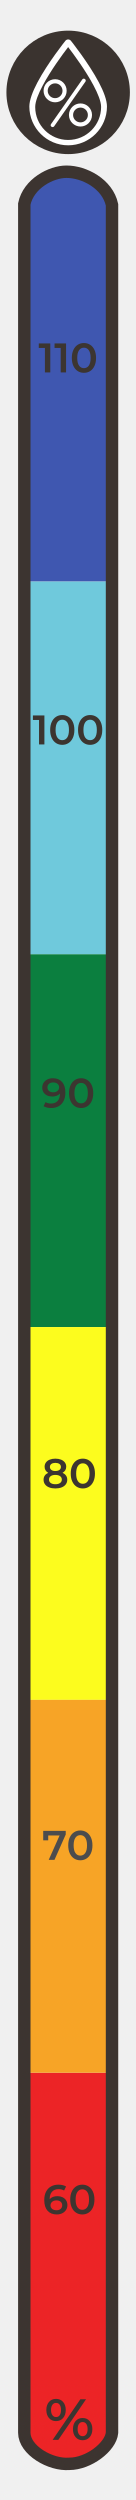
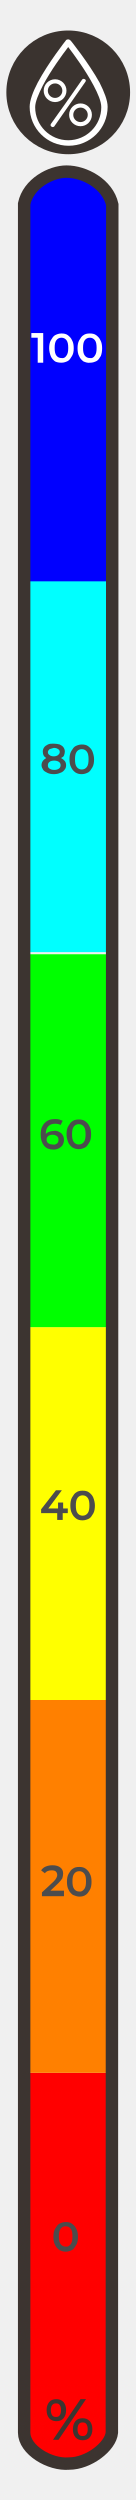
- <svg xmlns="http://www.w3.org/2000/svg" xmlns:xlink="http://www.w3.org/1999/xlink" version="1.1" id="Livello_1" x="0px" y="0px" width="32px" height="590px" viewBox="0 0 32.746 590.697" enable-background="new 0 0 32.746 590.697" xml:space="preserve">
+ <svg xmlns="http://www.w3.org/2000/svg" xmlns:xlink="http://www.w3.org/1999/xlink" version="1.1" id="Livello_1" x="0px" y="0px" width="32px" height="590px" viewBox="0 0 32 590" style="enable-background:new 0 0 32 590;" xml:space="preserve">
+   <style type="text/css">
+ 	.st0{clip-path:url(#SVGID_00000009564595543926197450000006669203467322119102_);fill:#FF0000;}
+ 	.st1{clip-path:url(#SVGID_00000180345365464444816800000009112670528088550051_);fill:#FFFF00;}
+ 	.st2{clip-path:url(#SVGID_00000026856954368536196820000005891223080204348309_);fill:#00FF00;}
+ 	.st3{clip-path:url(#SVGID_00000091731730212350016290000016984911286521612172_);fill:#FF8000;}
+ 	.st4{clip-path:url(#SVGID_00000078743205585324980610000013436589740896097203_);fill:#00FFFF;}
+ 	.st5{clip-path:url(#SVGID_00000085941683326985943110000010773685622419165350_);fill:#0000FF;}
+ 	.st6{fill:#3A332F;}
+ 	.st7{fill:none;stroke:#3C3430;stroke-width:2.932;stroke-miterlimit:9.772;}
+ 	.st8{fill:#3C3530;}
+ 	.st9{fill:#FFFFFF;}
+ 	.st10{fill:none;stroke:#000000;stroke-width:0.977;stroke-miterlimit:9.772;}
+ 	.st11{fill:#FFFFFF;stroke:#FFFFFF;stroke-width:0.489;stroke-miterlimit:9.772;}
+ 	.st12{fill:none;stroke:#FFFFFF;stroke-width:0.977;stroke-miterlimit:9.772;}
+ 	.st13{enable-background:new    ;}
+ 	.st14{fill:#4C4C4D;}
+ </style>
  <g>
    <g>
-       <defs>
-         <path id="SVGID_1_" d="M27.052,580.983c-0.315,3.428-5.672,7.51-10.307,7.51l0,0c-4.594,0.367-10.877-3.316-10.877-7.51V42.738     c1.021-4.94,6.492-7.798,10.182-7.792l0,0c4.298-0.006,9.896,2.929,11.002,7.984V580.983L27.052,580.983z" />
-       </defs>
-       <clipPath id="SVGID_2_">
-         <use xlink:href="#SVGID_1_" overflow="visible" />
-       </clipPath>
-       <rect x="0.671" y="494.032" clip-path="url(#SVGID_2_)" fill="#EC2426" width="31.578" height="99.045" />
+       <g>
+         <g>
+           <defs>
+             <path id="SVGID_1_" d="M26.4,574.1c-0.3,3.3-5.5,7.3-10.1,7.3l0,0c-4.5,0.4-10.6-3.2-10.6-7.3v-526c1-4.8,6.3-7.6,10-7.6l0,0       c4.2,0,9.7,2.9,10.8,7.8L26.4,574.1L26.4,574.1z" />
+           </defs>
+           <clipPath id="SVGID_00000175318318501984195880000007053432932415119030_">
+             <use xlink:href="#SVGID_1_" style="overflow:visible;" />
+           </clipPath>
+           <rect x="0.7" y="489.2" style="clip-path:url(#SVGID_00000175318318501984195880000007053432932415119030_);fill:#FF0000;" width="30.9" height="96.8" />
+         </g>
+       </g>
    </g>
    <g>
-       <defs>
-         <path id="SVGID_3_" d="M27.052,580.983c-0.315,3.428-5.672,7.51-10.307,7.51l0,0c-4.594,0.367-10.877-3.316-10.877-7.51V42.738     c1.021-4.94,6.492-7.798,10.182-7.792l0,0c4.298-0.006,9.896,2.929,11.002,7.984V580.983L27.052,580.983z" />
-       </defs>
-       <clipPath id="SVGID_4_">
-         <use xlink:href="#SVGID_3_" overflow="visible" />
-       </clipPath>
-       <rect x="0.987" y="313.954" clip-path="url(#SVGID_4_)" fill="#FCFC1E" width="31.578" height="90.041" />
+       <g>
+         <g>
+           <defs>
+             <path id="SVGID_00000091736225440114544460000003130577687214808215_" d="M26.4,574.1c-0.3,3.3-5.5,7.3-10.1,7.3l0,0       c-4.5,0.4-10.6-3.2-10.6-7.3v-526c1-4.8,6.3-7.6,10-7.6l0,0c4.2,0,9.7,2.9,10.8,7.8L26.4,574.1L26.4,574.1z" />
+           </defs>
+           <clipPath id="SVGID_00000135648439336155945000000000568560349872258969_">
+             <use xlink:href="#SVGID_00000091736225440114544460000003130577687214808215_" style="overflow:visible;" />
+           </clipPath>
+           <rect x="1" y="313.2" style="clip-path:url(#SVGID_00000135648439336155945000000000568560349872258969_);fill:#FFFF00;" width="30.9" height="88" />
+         </g>
+       </g>
    </g>
    <g>
-       <defs>
-         <path id="SVGID_5_" d="M27.052,580.983c-0.315,3.428-5.672,7.51-10.307,7.51l0,0c-4.594,0.367-10.877-3.316-10.877-7.51V42.738     c1.021-4.94,6.492-7.798,10.182-7.792l0,0c4.298-0.006,9.896,2.929,11.002,7.984V580.983L27.052,580.983z" />
-       </defs>
-       <clipPath id="SVGID_6_">
-         <use xlink:href="#SVGID_5_" overflow="visible" />
-       </clipPath>
-       <rect x="0.987" y="223.914" clip-path="url(#SVGID_6_)" fill="#0B7F3F" width="31.578" height="90.038" />
+       <g>
+         <g>
+           <defs>
+             <path id="SVGID_00000070094856117673046940000002307840952105097895_" d="M26.4,574.1c-0.3,3.3-5.5,7.3-10.1,7.3l0,0       c-4.5,0.4-10.6-3.2-10.6-7.3v-526c1-4.8,6.3-7.6,10-7.6l0,0c4.2,0,9.7,2.9,10.8,7.8L26.4,574.1L26.4,574.1z" />
+           </defs>
+           <clipPath id="SVGID_00000091718626223067137400000001171434823740870038_">
+             <use xlink:href="#SVGID_00000070094856117673046940000002307840952105097895_" style="overflow:visible;" />
+           </clipPath>
+           <rect x="1" y="225.2" style="clip-path:url(#SVGID_00000091718626223067137400000001171434823740870038_);fill:#00FF00;" width="30.9" height="88" />
+         </g>
+       </g>
    </g>
    <g>
-       <defs>
-         <path id="SVGID_7_" d="M27.052,580.983c-0.315,3.428-5.672,7.51-10.307,7.51l0,0c-4.594,0.367-10.877-3.316-10.877-7.51V42.738     c1.021-4.94,6.492-7.798,10.182-7.792l0,0c4.298-0.006,9.896,2.929,11.002,7.984V580.983L27.052,580.983z" />
-       </defs>
-       <clipPath id="SVGID_8_">
-         <use xlink:href="#SVGID_7_" overflow="visible" />
-       </clipPath>
-       <rect x="0.671" y="403.993" clip-path="url(#SVGID_8_)" fill="#F7A426" width="31.578" height="90.041" />
+       <g>
+         <g>
+           <defs>
+             <path id="SVGID_00000016784165908875061960000003447776181648268440_" d="M26.4,574.1c-0.3,3.3-5.5,7.3-10.1,7.3l0,0       c-4.5,0.4-10.6-3.2-10.6-7.3v-526c1-4.8,6.3-7.6,10-7.6l0,0c4.2,0,9.7,2.9,10.8,7.8L26.4,574.1L26.4,574.1z" />
+           </defs>
+           <clipPath id="SVGID_00000102514584727791649060000011202978920830962080_">
+             <use xlink:href="#SVGID_00000016784165908875061960000003447776181648268440_" style="overflow:visible;" />
+           </clipPath>
+           <rect x="0.7" y="401.2" style="clip-path:url(#SVGID_00000102514584727791649060000011202978920830962080_);fill:#FF8000;" width="30.9" height="88" />
+         </g>
+       </g>
    </g>
    <g>
-       <defs>
-         <path id="SVGID_9_" d="M27.052,580.983c-0.315,3.428-5.672,7.51-10.307,7.51l0,0c-4.594,0.367-10.877-3.316-10.877-7.51V42.738     c1.021-4.94,6.492-7.798,10.182-7.792l0,0c4.298-0.006,9.896,2.929,11.002,7.984V580.983L27.052,580.983z" />
-       </defs>
-       <clipPath id="SVGID_10_">
-         <use xlink:href="#SVGID_9_" overflow="visible" />
-       </clipPath>
-       <rect x="0.987" y="133.862" clip-path="url(#SVGID_10_)" fill="#6FC9DC" width="31.578" height="90.04" />
+       <g>
+         <g>
+           <defs>
+             <path id="SVGID_00000147926043741915401940000012486437375697327749_" d="M26.6,573.7C26.3,577,21,581,16.5,581l0,0       c-4.5,0.4-10.6-3.2-10.6-7.3v-526c1-4.8,6.3-7.6,10-7.6l0,0c4.2,0,9.7,2.9,10.8,7.8L26.6,573.7L26.6,573.7z" />
+           </defs>
+           <clipPath id="SVGID_00000043457160840183384040000010023200963806226852_">
+             <use xlink:href="#SVGID_00000147926043741915401940000012486437375697327749_" style="overflow:visible;" />
+           </clipPath>
+           <rect x="1.1" y="136.7" style="clip-path:url(#SVGID_00000043457160840183384040000010023200963806226852_);fill:#00FFFF;" width="30.9" height="88" />
+         </g>
+       </g>
    </g>
    <g>
-       <defs>
-         <path id="SVGID_11_" d="M27.052,580.983c-0.315,3.428-5.672,7.51-10.307,7.51l0,0c-4.594,0.367-10.877-3.316-10.877-7.51V42.738     c1.021-4.94,6.492-7.798,10.182-7.792l0,0c4.298-0.006,9.896,2.929,11.002,7.984V580.983L27.052,580.983z" />
-       </defs>
-       <clipPath id="SVGID_12_">
-         <use xlink:href="#SVGID_11_" overflow="visible" />
-       </clipPath>
-       <rect x="0.987" y="34.818" clip-path="url(#SVGID_12_)" fill="#3F57B0" width="31.578" height="99.043" />
+       <g>
+         <g>
+           <defs>
+             <path id="SVGID_00000005231425425399162210000013108837266580156291_" d="M26.4,574.1c-0.3,3.3-5.5,7.3-10.1,7.3l0,0       c-4.5,0.4-10.6-3.2-10.6-7.3v-526c1-4.8,6.3-7.6,10-7.6l0,0c4.2,0,9.7,2.9,10.8,7.8L26.4,574.1L26.4,574.1z" />
+           </defs>
+           <clipPath id="SVGID_00000093899839463827811120000011523151251762814620_">
+             <use xlink:href="#SVGID_00000005231425425399162210000013108837266580156291_" style="overflow:visible;" />
+           </clipPath>
+           <rect x="1" y="40.4" style="clip-path:url(#SVGID_00000093899839463827811120000011523151251762814620_);fill:#0000FF;" width="30.9" height="96.8" />
+         </g>
+       </g>
    </g>
  </g>
-   <circle fill="#3A332F" cx="16.46" cy="15.781" r="14.909" />
-   <path fill="none" stroke="#3C3430" stroke-width="3" stroke-miterlimit="10" d="M27.052,580.983  c-0.315,3.428-5.672,7.51-10.307,7.51l0,0c-4.593,0.367-10.877-3.316-10.877-7.51V42.736c1.022-4.94,6.492-7.798,10.182-7.792l0,0  c4.298-0.006,9.896,2.929,11.002,7.984V580.983L27.052,580.983z" />
+   <circle class="st6" cx="16.1" cy="21.8" r="14.6" />
+   <path class="st7" d="M26.4,574.1c-0.3,3.3-5.5,7.3-10.1,7.3l0,0c-4.5,0.4-10.6-3.2-10.6-7.3v-526c1-4.8,6.3-7.6,10-7.6l0,0  c4.2,0,9.7,2.9,10.8,7.8L26.4,574.1L26.4,574.1z" />
  <g>
-     <path fill="#3C3530" d="M12.145,76.411v7h-1.3v-5.91h-1.48v-1.09H12.145z" />
-     <path fill="#3C3530" d="M15.955,76.411v7h-1.3v-5.91h-1.48v-1.09H15.955z" />
-     <path fill="#3C3530" d="M18.766,83.086c-0.439-0.283-0.787-0.696-1.041-1.24c-0.254-0.544-0.379-1.188-0.379-1.935   s0.125-1.392,0.379-1.935s0.601-0.957,1.041-1.24c0.439-0.284,0.939-0.425,1.5-0.425s1.063,0.142,1.506,0.425   c0.442,0.283,0.791,0.696,1.045,1.24c0.252,0.543,0.379,1.188,0.379,1.935s-0.127,1.392-0.379,1.935   c-0.254,0.543-0.603,0.957-1.045,1.24c-0.443,0.284-0.945,0.425-1.506,0.425S19.205,83.37,18.766,83.086z M21.45,81.761   c0.29-0.414,0.437-1.03,0.437-1.85c0-0.82-0.146-1.437-0.437-1.85s-0.685-0.62-1.185-0.62c-0.494,0-0.887,0.207-1.177,0.62   c-0.289,0.414-0.435,1.03-0.435,1.85c0,0.82,0.146,1.437,0.435,1.85c0.29,0.414,0.683,0.62,1.177,0.62   C20.766,82.381,21.16,82.175,21.45,81.761z" />
+     <path class="st8" d="M11.6,570.7c-0.4-0.5-0.6-1.1-0.6-1.9c0-0.8,0.2-1.4,0.6-1.9c0.4-0.5,1-0.7,1.7-0.7s1.2,0.2,1.7,0.7   c0.4,0.5,0.6,1.1,0.6,1.9c0,0.8-0.2,1.4-0.6,1.9c-0.4,0.5-1,0.7-1.7,0.7C12.5,571.4,12,571.1,11.6,570.7z M14.1,570   c0.2-0.3,0.3-0.7,0.3-1.2s-0.1-0.9-0.3-1.2s-0.5-0.4-0.9-0.4s-0.6,0.1-0.9,0.4c-0.2,0.3-0.3,0.7-0.3,1.2s0.1,0.9,0.3,1.2   s0.5,0.4,0.9,0.4S13.9,570.3,14.1,570z M19,566.2h1.3l-6.5,9.6h-1.3L19,566.2z M17.8,575.2c-0.4-0.5-0.6-1.1-0.6-1.9   c0-0.8,0.2-1.4,0.6-1.9s1-0.7,1.7-0.7s1.2,0.2,1.7,0.7c0.4,0.5,0.6,1.1,0.6,1.9s-0.2,1.4-0.6,1.9s-1,0.7-1.7,0.7   S18.3,575.7,17.8,575.2z M20.4,574.5c0.2-0.3,0.3-0.7,0.3-1.2s-0.1-0.9-0.3-1.2c-0.2-0.3-0.5-0.4-0.9-0.4s-0.7,0.1-0.9,0.4   c-0.2,0.3-0.3,0.7-0.3,1.2s0.1,0.9,0.3,1.2c0.2,0.3,0.5,0.4,0.9,0.4S20.2,574.8,20.4,574.5z" />
  </g>
-   <g>
-     <path fill="#3C3530" d="M10.724,166.254v7h-1.3v-5.91h-1.48v-1.09H10.724z" />
-     <path fill="#3C3530" d="M13.534,172.929c-0.44-0.283-0.787-0.696-1.04-1.24s-0.38-1.188-0.38-1.935s0.126-1.392,0.38-1.935   s0.6-0.957,1.04-1.24c0.44-0.284,0.94-0.425,1.5-0.425s1.062,0.142,1.505,0.425c0.443,0.283,0.792,0.696,1.045,1.24   c0.253,0.543,0.38,1.188,0.38,1.935s-0.127,1.392-0.38,1.935s-0.602,0.957-1.045,1.24c-0.444,0.284-0.945,0.425-1.505,0.425   S13.974,173.213,13.534,172.929z M16.219,171.604c0.29-0.414,0.435-1.03,0.435-1.85c0-0.82-0.145-1.437-0.435-1.85   c-0.29-0.413-0.685-0.62-1.185-0.62c-0.493,0-0.885,0.207-1.175,0.62c-0.29,0.414-0.435,1.03-0.435,1.85   c0,0.82,0.145,1.437,0.435,1.85s0.682,0.62,1.175,0.62C15.534,172.225,15.929,172.018,16.219,171.604z" />
-     <path fill="#3C3530" d="M20.266,172.929c-0.44-0.283-0.787-0.696-1.041-1.24c-0.254-0.543-0.379-1.188-0.379-1.935   s0.125-1.392,0.379-1.935s0.601-0.957,1.041-1.24c0.438-0.284,0.938-0.425,1.5-0.425c0.56,0,1.062,0.142,1.504,0.425   c0.443,0.283,0.791,0.696,1.045,1.24c0.254,0.543,0.381,1.188,0.381,1.935s-0.127,1.392-0.381,1.935s-0.602,0.957-1.045,1.24   c-0.442,0.284-0.944,0.425-1.504,0.425C21.204,173.354,20.704,173.213,20.266,172.929z M22.949,171.604   c0.289-0.414,0.436-1.03,0.436-1.85c0-0.82-0.146-1.437-0.436-1.85c-0.29-0.413-0.686-0.62-1.186-0.62   c-0.494,0-0.886,0.207-1.176,0.62c-0.29,0.414-0.436,1.03-0.436,1.85c0,0.82,0.146,1.437,0.436,1.85s0.682,0.62,1.176,0.62   C22.266,172.225,22.659,172.018,22.949,171.604z" />
+   <path class="st9" d="M16.7,9.6c-0.2-0.2-0.4-0.3-0.6-0.3c-0.3,0-0.5,0.1-0.6,0.3c0,0-4.1,5.2-6.6,9.9C7.8,21.6,7,23.7,7,25.2  c0,5.1,4.1,9.2,9.2,9.2s9.2-4.1,9.2-9.2c0-1.5-0.8-3.5-1.9-5.7C20.9,14.8,16.7,9.6,16.7,9.6L16.7,9.6z M16.1,11.1  c1.3,1.7,4.1,5.5,6,9.1c1,1.9,1.8,3.7,1.8,5.1c0,4.3-3.5,7.8-7.8,7.8s-7.8-3.5-7.8-7.8c0-1.3,0.8-3.1,1.8-5.1  C12,16.6,14.8,12.8,16.1,11.1L16.1,11.1z" />
+   <path class="st10" d="M12.4,29.9" />
+   <path class="st11" d="M12.2,29.4c0,0-0.1,0.2,0.1,0.3c0.1,0.1,0.3,0,0.3,0l3.7-5.3l3.7-5.3c0,0,0.1-0.1-0.1-0.2s-0.3,0-0.3,0  l-3.7,5.3L12.2,29.4z" />
+   <circle class="st12" cx="13" cy="21.4" r="2.2" />
+   <circle class="st12" cx="19" cy="27.1" r="2.2" />
+   <g class="st13">
+     <path class="st14" d="M14,531c-0.4-0.3-0.8-0.7-1-1.2c-0.3-0.5-0.4-1.2-0.4-1.9c0-0.7,0.1-1.4,0.4-1.9c0.3-0.5,0.6-1,1-1.2   s0.9-0.4,1.5-0.4s1.1,0.1,1.5,0.4s0.8,0.7,1,1.2c0.3,0.5,0.4,1.2,0.4,1.9c0,0.7-0.1,1.4-0.4,1.9c-0.3,0.5-0.6,1-1,1.2   s-0.9,0.4-1.5,0.4S14.4,531.2,14,531z M16.7,529.6c0.3-0.4,0.4-1,0.4-1.8s-0.1-1.4-0.4-1.8c-0.3-0.4-0.7-0.6-1.2-0.6   c-0.5,0-0.9,0.2-1.2,0.6c-0.3,0.4-0.4,1-0.4,1.8s0.1,1.4,0.4,1.8c0.3,0.4,0.7,0.6,1.2,0.6C16,530.3,16.4,530,16.7,529.6z" />
  </g>
-   <g>
-     <path fill="#3C3530" d="M14.995,254.765c0.53,0.6,0.795,1.46,0.795,2.58c0,0.787-0.144,1.458-0.43,2.015   c-0.286,0.557-0.688,0.98-1.205,1.27c-0.517,0.29-1.115,0.435-1.795,0.435c-0.36,0-0.698-0.039-1.015-0.115   c-0.316-0.077-0.591-0.188-0.825-0.335l0.48-0.98c0.347,0.227,0.79,0.34,1.33,0.34c0.673,0,1.2-0.207,1.58-0.62   c0.38-0.414,0.57-1.01,0.57-1.79v-0.01c-0.207,0.24-0.47,0.422-0.79,0.545c-0.32,0.124-0.68,0.185-1.08,0.185   c-0.46,0-0.874-0.088-1.24-0.265c-0.367-0.177-0.654-0.428-0.86-0.755c-0.207-0.326-0.31-0.703-0.31-1.13   c0-0.453,0.113-0.852,0.34-1.195c0.227-0.343,0.533-0.608,0.92-0.795c0.387-0.187,0.82-0.28,1.3-0.28   C13.719,253.865,14.464,254.165,14.995,254.765z M13.884,256.925c0.264-0.227,0.395-0.513,0.395-0.86   c0-0.34-0.128-0.622-0.385-0.845c-0.257-0.223-0.612-0.335-1.065-0.335c-0.407,0-0.737,0.108-0.99,0.325s-0.38,0.505-0.38,0.865   c0,0.367,0.126,0.657,0.38,0.87c0.254,0.213,0.593,0.32,1.02,0.32C13.279,257.265,13.621,257.151,13.884,256.925z" />
-     <path fill="#3C3530" d="M18.089,260.64c-0.44-0.283-0.787-0.696-1.04-1.24s-0.38-1.188-0.38-1.935s0.126-1.392,0.38-1.935   c0.254-0.543,0.6-0.957,1.04-1.24c0.438-0.284,0.938-0.425,1.5-0.425s1.063,0.142,1.507,0.425c0.442,0.283,0.791,0.696,1.045,1.24   c0.252,0.543,0.379,1.188,0.379,1.935s-0.127,1.392-0.379,1.935c-0.254,0.543-0.603,0.957-1.045,1.24   c-0.443,0.284-0.945,0.425-1.507,0.425S18.527,260.923,18.089,260.64z M20.773,259.315c0.289-0.414,0.437-1.03,0.437-1.85   c0-0.82-0.146-1.437-0.437-1.85c-0.291-0.413-0.686-0.62-1.186-0.62c-0.492,0-0.885,0.207-1.174,0.62   c-0.291,0.414-0.436,1.03-0.436,1.85c0,0.82,0.145,1.437,0.436,1.85c0.289,0.414,0.682,0.62,1.174,0.62   C20.089,259.935,20.482,259.729,20.773,259.315z" />
+   <g class="st13">
+     <path class="st14" d="M15.1,446.4v1.1H9.9v-0.9l2.8-2.6c0.3-0.3,0.5-0.6,0.6-0.8c0.1-0.2,0.2-0.4,0.2-0.7c0-0.3-0.1-0.6-0.3-0.8   c-0.2-0.2-0.5-0.3-1-0.3c-0.7,0-1.3,0.2-1.6,0.7l-0.9-0.7c0.3-0.4,0.6-0.7,1.1-0.9s1-0.3,1.6-0.3c0.8,0,1.4,0.2,1.8,0.5   c0.5,0.4,0.7,0.8,0.7,1.5c0,0.4-0.1,0.7-0.2,1.1c-0.2,0.3-0.5,0.7-0.9,1.1l-1.9,1.8H15.1z" />
+     <path class="st14" d="M17.2,447.2c-0.4-0.3-0.8-0.7-1-1.2c-0.3-0.5-0.4-1.2-0.4-1.9c0-0.7,0.1-1.4,0.4-1.9c0.3-0.5,0.6-1,1-1.2   c0.4-0.3,0.9-0.4,1.5-0.4c0.6,0,1.1,0.1,1.5,0.4c0.4,0.3,0.8,0.7,1,1.2c0.3,0.5,0.4,1.2,0.4,1.9c0,0.7-0.1,1.4-0.4,1.9   c-0.3,0.5-0.6,1-1,1.2c-0.4,0.3-0.9,0.4-1.5,0.4C18.2,447.6,17.7,447.4,17.2,447.2z M19.9,445.8c0.3-0.4,0.4-1,0.4-1.8   s-0.1-1.4-0.4-1.8c-0.3-0.4-0.7-0.6-1.2-0.6c-0.5,0-0.9,0.2-1.2,0.6c-0.3,0.4-0.4,1-0.4,1.8s0.1,1.4,0.4,1.8   c0.3,0.4,0.7,0.6,1.2,0.6C19.2,446.5,19.6,446.2,19.9,445.8z" />
  </g>
-   <g>
-     <path fill="#3C3530" d="M15.947,349.831c0.196,0.283,0.295,0.615,0.295,0.995c0,0.427-0.119,0.8-0.355,1.12   c-0.237,0.319-0.572,0.563-1.005,0.733c-0.433,0.17-0.937,0.256-1.51,0.256c-0.573,0-1.075-0.086-1.505-0.256   c-0.43-0.17-0.762-0.414-0.995-0.733c-0.233-0.32-0.35-0.693-0.35-1.12c0-0.38,0.097-0.712,0.29-0.995s0.47-0.508,0.83-0.676   c-0.28-0.152-0.495-0.354-0.645-0.604s-0.225-0.538-0.225-0.864c0-0.395,0.108-0.736,0.325-1.03   c0.216-0.293,0.521-0.521,0.915-0.681c0.393-0.159,0.846-0.239,1.36-0.239c0.52,0,0.977,0.08,1.37,0.239   c0.393,0.16,0.7,0.388,0.92,0.681c0.22,0.294,0.33,0.637,0.33,1.03c0,0.326-0.077,0.613-0.23,0.859   c-0.154,0.246-0.374,0.45-0.66,0.609C15.469,349.323,15.75,349.548,15.947,349.831z M14.512,351.616c0.28-0.2,0.42-0.478,0.42-0.83   c0-0.347-0.14-0.62-0.42-0.82c-0.28-0.199-0.66-0.3-1.14-0.3s-0.857,0.101-1.13,0.3c-0.273,0.2-0.41,0.475-0.41,0.82   c0,0.354,0.137,0.63,0.41,0.83c0.273,0.199,0.65,0.3,1.13,0.3S14.232,351.815,14.512,351.616z M12.407,347.017   c-0.237,0.174-0.355,0.416-0.355,0.729c0,0.3,0.118,0.538,0.355,0.715c0.236,0.177,0.558,0.265,0.965,0.265   c0.413,0,0.74-0.088,0.98-0.265c0.24-0.177,0.36-0.415,0.36-0.715c0-0.313-0.122-0.557-0.365-0.729   c-0.244-0.174-0.568-0.261-0.975-0.261C12.965,346.756,12.644,346.843,12.407,347.017z" />
-     <path fill="#3C3530" d="M18.502,352.511c-0.439-0.283-0.787-0.695-1.04-1.239s-0.38-1.188-0.38-1.936s0.126-1.392,0.38-1.935   c0.253-0.544,0.601-0.957,1.04-1.24s0.939-0.426,1.5-0.426s1.063,0.143,1.506,0.426s0.791,0.696,1.045,1.24   c0.252,0.543,0.379,1.188,0.379,1.935s-0.127,1.392-0.379,1.936c-0.254,0.544-0.602,0.956-1.045,1.239s-0.945,0.426-1.506,0.426   S18.941,352.794,18.502,352.511z M21.188,351.188c0.289-0.414,0.437-1.031,0.437-1.852s-0.146-1.437-0.437-1.851   c-0.291-0.412-0.686-0.619-1.186-0.619c-0.493,0-0.885,0.207-1.175,0.619c-0.29,0.414-0.437,1.03-0.437,1.851   s0.146,1.438,0.437,1.852c0.29,0.412,0.682,0.618,1.175,0.618C20.502,351.806,20.896,351.6,21.188,351.188z" />
+   <g class="st13">
+     <path class="st14" d="M16,357.1h-1.2v1.6h-1.3v-1.6H9.7v-0.9l3.5-4.5h1.4l-3.2,4.3h2.3v-1.4h1.2v1.4H16V357.1z" />
+     <path class="st14" d="M18,358.4c-0.4-0.3-0.8-0.7-1-1.2c-0.3-0.5-0.4-1.2-0.4-1.9c0-0.7,0.1-1.4,0.4-1.9c0.3-0.5,0.6-1,1-1.2   c0.4-0.3,0.9-0.4,1.5-0.4s1.1,0.1,1.5,0.4c0.4,0.3,0.8,0.7,1,1.2s0.4,1.2,0.4,1.9c0,0.7-0.1,1.4-0.4,1.9s-0.6,1-1,1.2   s-0.9,0.4-1.5,0.4S18.4,358.7,18,358.4z M20.7,357.1c0.3-0.4,0.4-1,0.4-1.8c0-0.8-0.1-1.4-0.4-1.8c-0.3-0.4-0.7-0.6-1.2-0.6   c-0.5,0-0.9,0.2-1.2,0.6c-0.3,0.4-0.4,1-0.4,1.8c0,0.8,0.1,1.4,0.4,1.8s0.7,0.6,1.2,0.6C20,357.7,20.4,357.5,20.7,357.1z" />
  </g>
-   <g>
-     <path fill="#4C4C4D" d="M15.875,435.632v0.87l-2.72,6.13h-1.39l2.63-5.899h-2.75v1.189h-1.21v-2.29H15.875z" />
-     <path fill="#4C4C4D" d="M17.895,442.307c-0.439-0.282-0.787-0.695-1.04-1.238c-0.253-0.544-0.38-1.189-0.38-1.937   s0.126-1.392,0.38-1.936c0.252-0.543,0.6-0.956,1.04-1.239c0.44-0.284,0.94-0.425,1.5-0.425s1.062,0.141,1.504,0.425   c0.443,0.283,0.791,0.696,1.045,1.239c0.255,0.544,0.382,1.188,0.382,1.936s-0.127,1.393-0.382,1.937   c-0.254,0.543-0.602,0.956-1.045,1.238c-0.442,0.284-0.944,0.426-1.504,0.426C18.835,442.731,18.335,442.591,17.895,442.307z    M20.579,440.981c0.291-0.413,0.437-1.029,0.437-1.851s-0.146-1.437-0.437-1.85c-0.289-0.414-0.685-0.621-1.185-0.621   c-0.494,0-0.885,0.207-1.174,0.621c-0.291,0.413-0.436,1.028-0.436,1.85s0.145,1.438,0.436,1.851s0.68,0.62,1.174,0.62   C19.896,441.603,20.29,441.396,20.579,440.981z" />
+   <g class="st13">
+     <path class="st14" d="M13.9,267.1c0.4,0.2,0.7,0.4,0.9,0.8c0.2,0.3,0.3,0.7,0.3,1.1c0,0.5-0.1,0.8-0.3,1.2   c-0.2,0.3-0.5,0.6-0.9,0.8c-0.4,0.2-0.8,0.3-1.3,0.3c-1,0-1.7-0.3-2.2-0.9c-0.5-0.6-0.8-1.5-0.8-2.6c0-0.8,0.1-1.5,0.4-2   c0.3-0.6,0.7-1,1.2-1.3c0.5-0.3,1.1-0.4,1.8-0.4c0.4,0,0.7,0,1,0.1c0.3,0.1,0.6,0.2,0.8,0.3l-0.5,1c-0.3-0.2-0.8-0.3-1.3-0.3   c-0.7,0-1.2,0.2-1.6,0.6s-0.6,1-0.6,1.8v0c0.2-0.2,0.5-0.4,0.8-0.5c0.3-0.1,0.7-0.2,1.1-0.2C13.1,266.8,13.5,266.9,13.9,267.1z    M13.4,269.9c0.3-0.2,0.4-0.5,0.4-0.9c0-0.4-0.1-0.7-0.4-0.9s-0.6-0.3-1-0.3c-0.4,0-0.8,0.1-1,0.3c-0.3,0.2-0.4,0.5-0.4,0.9   c0,0.3,0.1,0.6,0.4,0.8c0.3,0.2,0.6,0.3,1.1,0.3C12.8,270.2,13.1,270.1,13.4,269.9z" />
+     <path class="st14" d="M17.1,270.8c-0.4-0.3-0.8-0.7-1-1.2s-0.4-1.2-0.4-1.9s0.1-1.4,0.4-1.9s0.6-1,1-1.2c0.4-0.3,0.9-0.4,1.5-0.4   c0.6,0,1.1,0.1,1.5,0.4s0.8,0.7,1,1.2c0.3,0.5,0.4,1.2,0.4,1.9s-0.1,1.4-0.4,1.9c-0.3,0.5-0.6,1-1,1.2s-0.9,0.4-1.5,0.4   C18.1,271.2,17.6,271.1,17.1,270.8z M19.8,269.5c0.3-0.4,0.4-1,0.4-1.8c0-0.8-0.1-1.4-0.4-1.8c-0.3-0.4-0.7-0.6-1.2-0.6   c-0.5,0-0.9,0.2-1.2,0.6c-0.3,0.4-0.4,1-0.4,1.8c0,0.8,0.1,1.4,0.4,1.8c0.3,0.4,0.7,0.6,1.2,0.6C19.1,270.1,19.5,269.9,19.8,269.5z   " />
  </g>
-   <g>
-     <path fill="#3C3530" d="M15.107,524.114c0.367,0.176,0.653,0.428,0.86,0.755s0.31,0.703,0.31,1.13c0,0.453-0.113,0.852-0.34,1.195   c-0.227,0.343-0.533,0.606-0.92,0.795c-0.387,0.186-0.82,0.278-1.3,0.278c-0.96,0-1.705-0.3-2.235-0.898   c-0.53-0.602-0.795-1.46-0.795-2.58c0-0.786,0.144-1.458,0.43-2.015c0.286-0.558,0.688-0.98,1.205-1.271   c0.517-0.29,1.115-0.435,1.795-0.435c0.36,0,0.698,0.038,1.015,0.114c0.317,0.076,0.592,0.188,0.825,0.334l-0.48,0.98   c-0.347-0.228-0.79-0.34-1.33-0.34c-0.673,0-1.2,0.207-1.58,0.619c-0.38,0.413-0.57,1.011-0.57,1.791v0.01   c0.207-0.24,0.47-0.422,0.79-0.545c0.32-0.123,0.68-0.187,1.08-0.187C14.328,523.849,14.741,523.938,15.107,524.114z    M14.638,526.924c0.253-0.216,0.38-0.505,0.38-0.864c0-0.366-0.127-0.656-0.38-0.87c-0.253-0.214-0.594-0.319-1.02-0.319   c-0.42,0-0.762,0.113-1.025,0.34c-0.264,0.228-0.395,0.513-0.395,0.86c0,0.34,0.128,0.621,0.385,0.845s0.612,0.335,1.065,0.335   C14.054,527.249,14.384,527.141,14.638,526.924z" />
-     <path fill="#3C3530" d="M18.378,527.844c-0.44-0.283-0.787-0.695-1.041-1.238c-0.253-0.545-0.38-1.189-0.38-1.937   s0.126-1.392,0.38-1.936c0.253-0.543,0.601-0.956,1.041-1.239c0.438-0.284,0.938-0.425,1.5-0.425s1.063,0.141,1.506,0.425   c0.443,0.283,0.791,0.696,1.046,1.239c0.252,0.544,0.379,1.188,0.379,1.936s-0.127,1.392-0.379,1.937   c-0.255,0.543-0.603,0.955-1.046,1.238c-0.442,0.284-0.944,0.425-1.506,0.425S18.816,528.128,18.378,527.844z M21.063,526.519   c0.289-0.413,0.437-1.028,0.437-1.85s-0.146-1.437-0.437-1.85c-0.291-0.414-0.686-0.621-1.186-0.621   c-0.494,0-0.885,0.207-1.176,0.621c-0.289,0.413-0.436,1.028-0.436,1.85s0.146,1.438,0.436,1.85   c0.291,0.414,0.682,0.621,1.176,0.621C20.378,527.14,20.771,526.933,21.063,526.519z" />
+   <g class="st13">
+     <path class="st14" d="M15.3,179.6c0.2,0.3,0.3,0.6,0.3,1c0,0.4-0.1,0.8-0.4,1.1c-0.2,0.3-0.6,0.6-1,0.7c-0.4,0.2-0.9,0.3-1.5,0.3   c-0.6,0-1.1-0.1-1.5-0.3c-0.4-0.2-0.8-0.4-1-0.7c-0.2-0.3-0.4-0.7-0.4-1.1c0-0.4,0.1-0.7,0.3-1s0.5-0.5,0.8-0.7   c-0.3-0.2-0.5-0.4-0.6-0.6c-0.1-0.2-0.2-0.5-0.2-0.9c0-0.4,0.1-0.7,0.3-1c0.2-0.3,0.5-0.5,0.9-0.7c0.4-0.2,0.8-0.2,1.4-0.2   c0.5,0,1,0.1,1.4,0.2c0.4,0.2,0.7,0.4,0.9,0.7c0.2,0.3,0.3,0.6,0.3,1c0,0.3-0.1,0.6-0.2,0.9s-0.4,0.4-0.7,0.6   C14.8,179.1,15.1,179.4,15.3,179.6z M13.9,181.4c0.3-0.2,0.4-0.5,0.4-0.8c0-0.3-0.1-0.6-0.4-0.8c-0.3-0.2-0.7-0.3-1.1-0.3   s-0.9,0.1-1.1,0.3c-0.3,0.2-0.4,0.5-0.4,0.8c0,0.4,0.1,0.6,0.4,0.8c0.3,0.2,0.6,0.3,1.1,0.3S13.6,181.6,13.9,181.4z M11.7,176.8   c-0.2,0.2-0.4,0.4-0.4,0.7c0,0.3,0.1,0.5,0.4,0.7c0.2,0.2,0.6,0.3,1,0.3c0.4,0,0.7-0.1,1-0.3c0.2-0.2,0.4-0.4,0.4-0.7   c0-0.3-0.1-0.6-0.4-0.7c-0.2-0.2-0.6-0.3-1-0.3C12.3,176.6,12,176.7,11.7,176.8z" />
+     <path class="st14" d="M17.8,182.3c-0.4-0.3-0.8-0.7-1-1.2c-0.3-0.5-0.4-1.2-0.4-1.9s0.1-1.4,0.4-1.9c0.3-0.5,0.6-1,1-1.2   s0.9-0.4,1.5-0.4s1.1,0.1,1.5,0.4s0.8,0.7,1,1.2s0.4,1.2,0.4,1.9s-0.1,1.4-0.4,1.9s-0.6,1-1,1.2s-0.9,0.4-1.5,0.4   S18.3,182.6,17.8,182.3z M20.5,181c0.3-0.4,0.4-1,0.4-1.8c0-0.8-0.1-1.4-0.4-1.8c-0.3-0.4-0.7-0.6-1.2-0.6c-0.5,0-0.9,0.2-1.2,0.6   c-0.3,0.4-0.4,1-0.4,1.8c0,0.8,0.1,1.4,0.4,1.8s0.7,0.6,1.2,0.6C19.8,181.6,20.2,181.4,20.5,181z" />
  </g>
-   <g>
-     <path fill="#3C3530" d="M11.834,577.433c-0.43-0.495-0.645-1.144-0.645-1.945c0-0.803,0.215-1.451,0.645-1.946   c0.429-0.494,0.993-0.742,1.693-0.742c0.7,0,1.268,0.245,1.701,0.735s0.651,1.141,0.651,1.953c0,0.812-0.218,1.463-0.651,1.953   c-0.433,0.489-1.001,0.733-1.701,0.733C12.827,578.174,12.263,577.927,11.834,577.433z M14.417,576.746   c0.21-0.299,0.314-0.719,0.314-1.26s-0.104-0.961-0.314-1.261c-0.211-0.299-0.507-0.447-0.89-0.447   c-0.364,0-0.655,0.15-0.875,0.455c-0.219,0.304-0.329,0.721-0.329,1.253c0,0.531,0.11,0.949,0.329,1.253   c0.22,0.304,0.511,0.455,0.875,0.455C13.91,577.194,14.206,577.045,14.417,576.746z M19.407,572.896h1.372l-6.691,9.8h-1.372   L19.407,572.896z M18.26,582.053c-0.43-0.495-0.645-1.144-0.645-1.945c0-0.803,0.215-1.451,0.645-1.946   c0.43-0.494,0.994-0.742,1.693-0.742s1.268,0.248,1.701,0.742c0.435,0.495,0.65,1.144,0.65,1.946c0,0.802-0.217,1.45-0.65,1.945   c-0.434,0.494-1.002,0.741-1.701,0.741S18.688,582.547,18.26,582.053z M20.836,581.359c0.214-0.305,0.321-0.722,0.321-1.253   c0-0.532-0.107-0.95-0.321-1.253c-0.215-0.305-0.509-0.455-0.883-0.455c-0.373,0-0.667,0.148-0.883,0.447   c-0.215,0.299-0.32,0.72-0.32,1.261s0.105,0.961,0.32,1.26c0.216,0.299,0.51,0.448,0.883,0.448   C20.327,581.814,20.621,581.663,20.836,581.359z" />
+   <g class="st13">
+     <path class="st9" d="M10.2,78.6v7H8.9v-5.9H7.4v-1.1H10.2z" />
+     <path class="st9" d="M13,85.3c-0.4-0.3-0.8-0.7-1-1.2s-0.4-1.2-0.4-1.9s0.1-1.4,0.4-1.9s0.6-1,1-1.2s0.9-0.4,1.5-0.4   s1.1,0.1,1.5,0.4s0.8,0.7,1,1.2c0.3,0.5,0.4,1.2,0.4,1.9S17.3,83.5,17,84c-0.3,0.5-0.6,1-1,1.2s-0.9,0.4-1.5,0.4S13.4,85.5,13,85.3   z M15.7,83.9c0.3-0.4,0.4-1,0.4-1.8c0-0.8-0.1-1.4-0.4-1.8c-0.3-0.4-0.7-0.6-1.2-0.6c-0.5,0-0.9,0.2-1.2,0.6   c-0.3,0.4-0.4,1-0.4,1.8c0,0.8,0.1,1.4,0.4,1.8s0.7,0.6,1.2,0.6C15,84.6,15.4,84.4,15.7,83.9z" />
+     <path class="st9" d="M19.7,85.3c-0.4-0.3-0.8-0.7-1-1.2c-0.3-0.5-0.4-1.2-0.4-1.9s0.1-1.4,0.4-1.9c0.3-0.5,0.6-1,1-1.2   c0.4-0.3,0.9-0.4,1.5-0.4c0.6,0,1.1,0.1,1.5,0.4s0.8,0.7,1,1.2c0.3,0.5,0.4,1.2,0.4,1.9S24,83.5,23.8,84c-0.3,0.5-0.6,1-1,1.2   s-0.9,0.4-1.5,0.4C20.7,85.7,20.2,85.5,19.7,85.3z M22.4,83.9c0.3-0.4,0.4-1,0.4-1.8c0-0.8-0.1-1.4-0.4-1.8   c-0.3-0.4-0.7-0.6-1.2-0.6c-0.5,0-0.9,0.2-1.2,0.6c-0.3,0.4-0.4,1-0.4,1.8c0,0.8,0.1,1.4,0.4,1.8c0.3,0.4,0.7,0.6,1.2,0.6   C21.7,84.6,22.1,84.4,22.4,83.9z" />
  </g>
-   <path fill="#FFFFFF" d="M17.125,3.318c-0.162-0.202-0.406-0.319-0.665-0.319c-0.259,0-0.503,0.117-0.665,0.319  c0,0-4.23,5.283-6.77,10.087c-1.151,2.177-1.939,4.271-1.939,5.785c0,5.173,4.2,9.374,9.374,9.374s9.373-4.201,9.373-9.374  c0-1.513-0.787-3.608-1.938-5.785C21.355,8.601,17.125,3.318,17.125,3.318L17.125,3.318z M16.46,4.841  c1.313,1.715,4.218,5.644,6.149,9.299c1.033,1.957,1.807,3.817,1.807,5.176c0,4.391-3.564,7.957-7.956,7.957  c-4.392,0-7.957-3.564-7.957-7.957c0-1.359,0.773-3.219,1.808-5.176C12.242,10.485,15.146,6.556,16.46,4.841L16.46,4.841z" />
-   <path fill="none" stroke="#000000" stroke-miterlimit="10" d="M12.639,24.099" />
-   <path fill="#FFFFFF" stroke="#FFFFFF" stroke-width="0.5" stroke-miterlimit="10" d="M12.512,23.605c0,0-0.108,0.155,0.066,0.276  c0.149,0.104,0.282-0.032,0.282-0.032l3.794-5.418l3.794-5.419c0,0,0.079-0.139-0.082-0.252c-0.162-0.114-0.266,0.008-0.266,0.008  l-3.795,5.419L12.512,23.605z" />
-   <circle fill="none" stroke="#FFFFFF" stroke-miterlimit="10" cx="13.31" cy="15.391" r="2.287" />
-   <circle fill="none" stroke="#FFFFFF" stroke-miterlimit="10" cx="19.436" cy="21.24" r="2.287" />
</svg>
